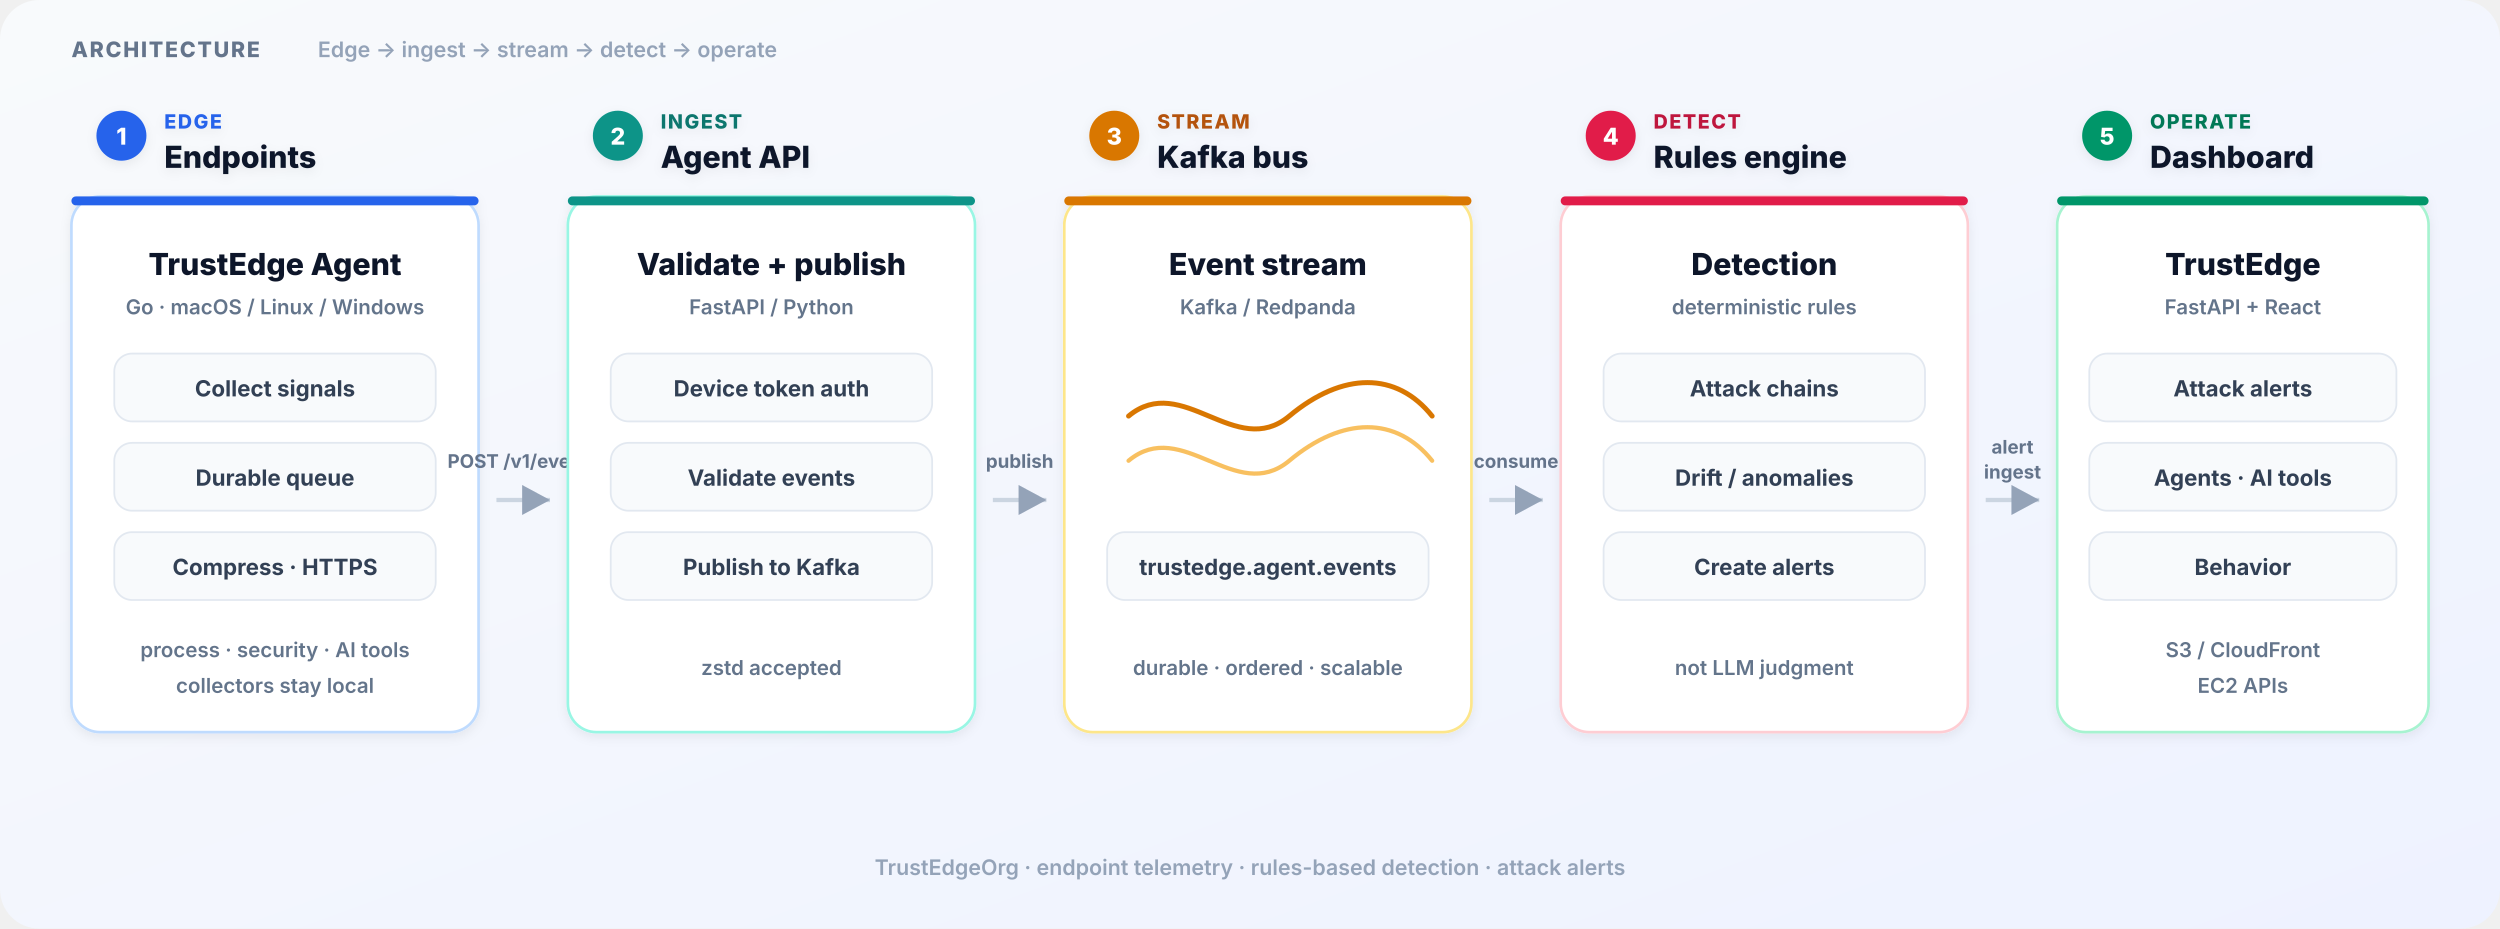
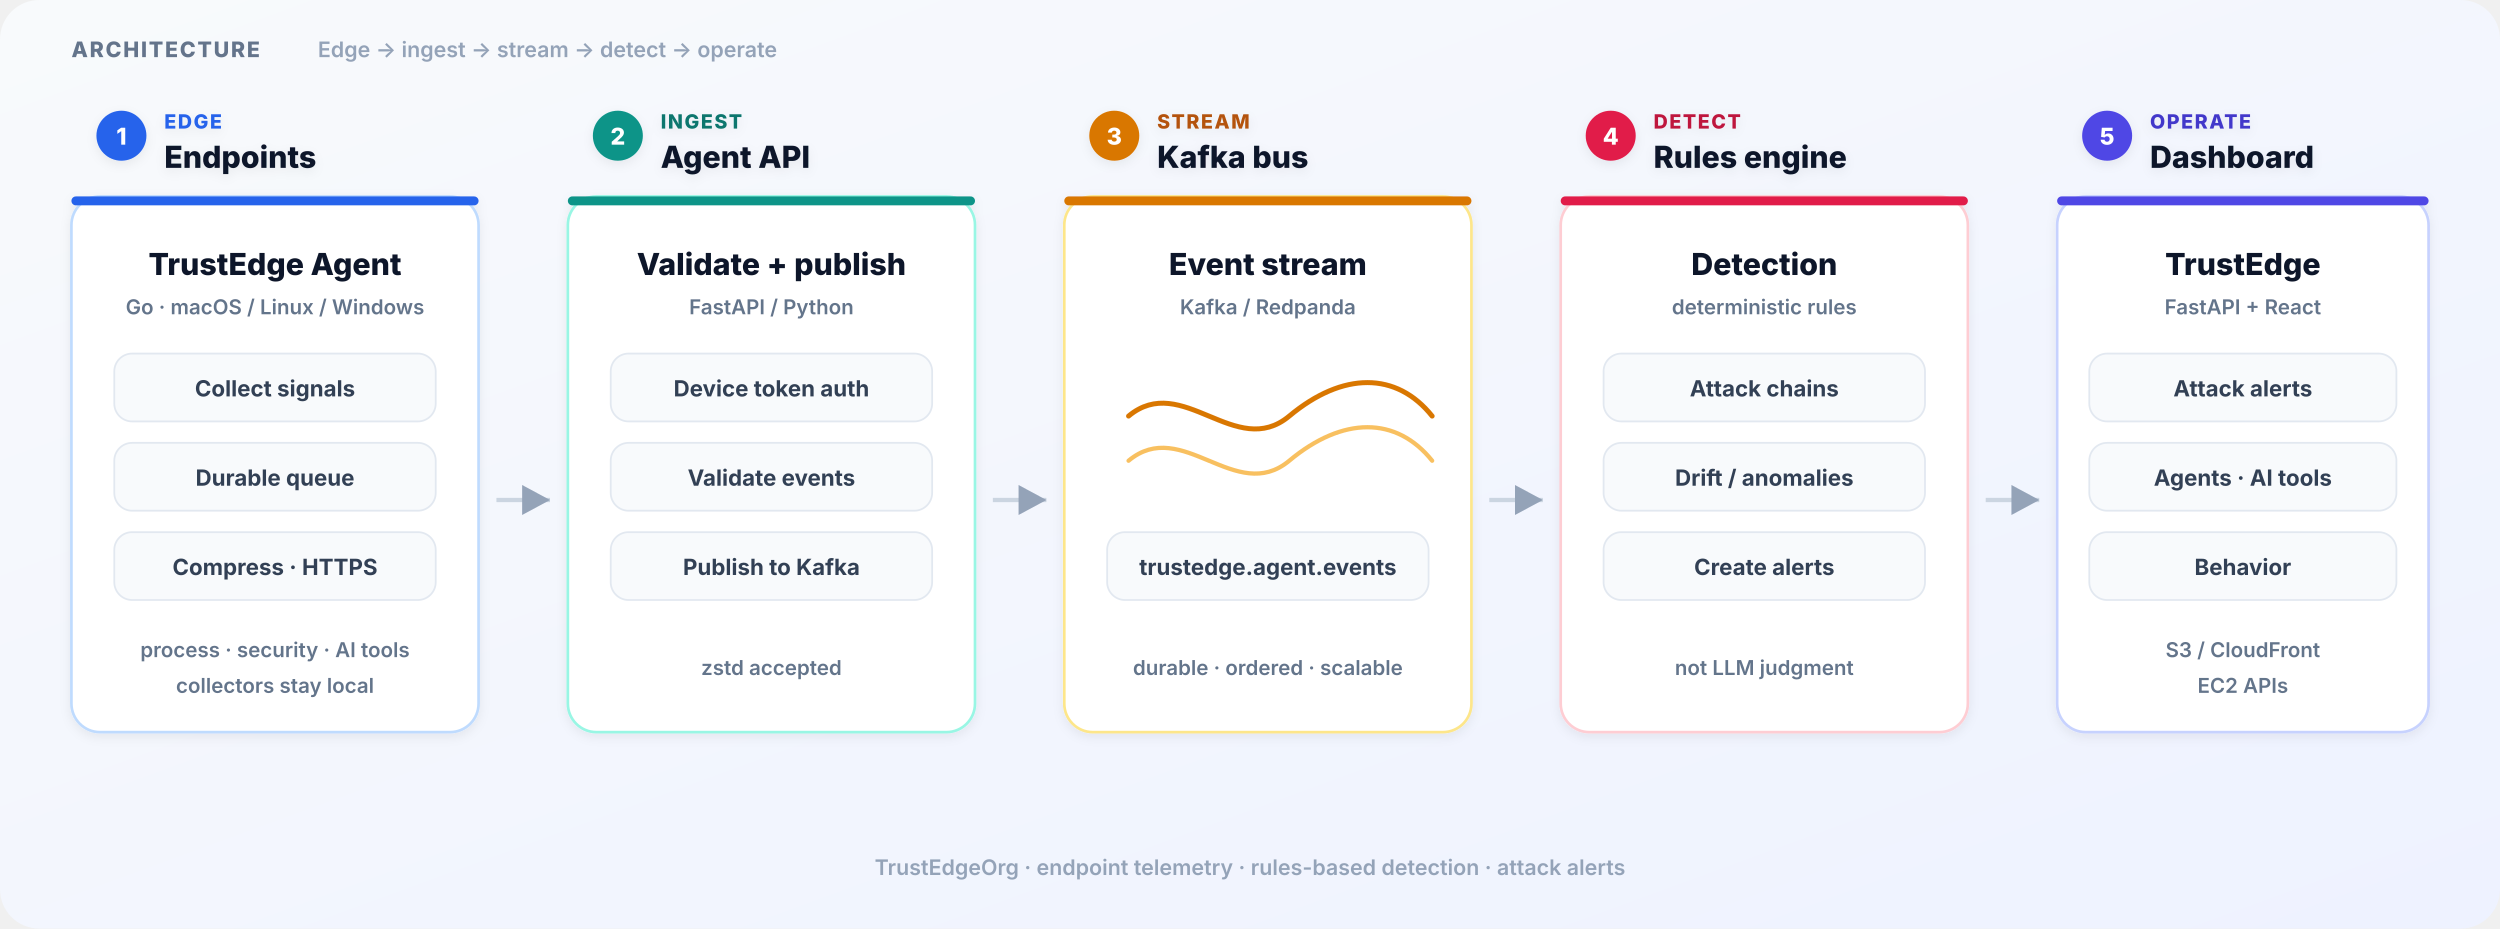
<svg xmlns="http://www.w3.org/2000/svg" viewBox="0 0 1400 520" role="img" aria-labelledby="arch-title arch-desc">
  <defs>
    <linearGradient id="arch-bg" x1="0%" y1="0%" x2="100%" y2="100%">
      <stop offset="0%" stop-color="#F8FAFC" />
      <stop offset="100%" stop-color="#EEF2FF" />
    </linearGradient>
    <linearGradient id="arch-flow" x1="0%" y1="0%" x2="100%" y2="0%">
      <stop offset="0%" stop-color="#2563EB" />
      <stop offset="35%" stop-color="#0D9488" />
      <stop offset="65%" stop-color="#D97706" />
-       <stop offset="100%" stop-color="#059669" />
+       <stop offset="100%" stop-color="#4F46E5" />
    </linearGradient>
    <marker id="arch-arr" markerWidth="8" markerHeight="8" refX="6.5" refY="3.5" orient="auto">
      <path d="M0,0 L6.5,3.5 L0,7 Z" fill="#94A3B8" />
    </marker>
    <filter id="arch-soft" x="-6%" y="-4%" width="112%" height="112%">
      <feDropShadow dx="0" dy="2" stdDeviation="3" flood-color="#0F172A" flood-opacity="0.07" />
    </filter>
    <style>
      .title { font-family: ui-sans-serif, system-ui, -apple-system, Segoe UI, sans-serif; font-size: 12px; font-weight: 800; letter-spacing: 0.08em; fill: #64748B; }
      .lead { font-family: ui-sans-serif, system-ui, -apple-system, Segoe UI, sans-serif; font-size: 12px; font-weight: 600; fill: #94A3B8; }
      .step { font-family: ui-sans-serif, system-ui, -apple-system, Segoe UI, sans-serif; font-size: 11px; font-weight: 800; letter-spacing: 0.08em; }
      .h { font-family: ui-sans-serif, system-ui, -apple-system, Segoe UI, sans-serif; font-size: 17px; font-weight: 800; fill: #0F172A; }
      .b { font-family: ui-sans-serif, system-ui, -apple-system, Segoe UI, sans-serif; font-size: 12.5px; font-weight: 700; fill: #334155; }
      .s { font-family: ui-sans-serif, system-ui, -apple-system, Segoe UI, sans-serif; font-size: 11.5px; font-weight: 600; fill: #64748B; }
      .num { font-family: ui-sans-serif, system-ui, -apple-system, Segoe UI, sans-serif; font-size: 13px; font-weight: 800; fill: #FFFFFF; }
      .foot { font-family: ui-sans-serif, system-ui, -apple-system, Segoe UI, sans-serif; font-size: 12px; font-weight: 600; fill: #94A3B8; }
-       .edge { font-family: ui-sans-serif, system-ui, -apple-system, Segoe UI, sans-serif; font-size: 10.5px; font-weight: 700; fill: #64748B; }
    </style>
  </defs>
  <rect width="1400" height="520" rx="22" fill="url(#arch-bg)" />
  <text class="title" x="40" y="32">ARCHITECTURE</text>
  <text class="lead" x="178" y="32">Edge → ingest → stream → detect → operate</text>
  <path d="M160 280 H1240" fill="none" stroke="url(#arch-flow)" stroke-width="2.5" stroke-linecap="round" opacity="0.22" />
  <g transform="translate(40,58)" filter="url(#arch-soft)">
    <circle cx="28" cy="18" r="14" fill="#2563EB" />
    <text class="num" x="28" y="23" text-anchor="middle">1</text>
    <text class="step" x="52" y="14" fill="#2563EB">EDGE</text>
    <text class="h" x="52" y="36">Endpoints</text>
    <rect y="52" width="228" height="300" rx="16" fill="#FFFFFF" stroke="#BFDBFE" stroke-width="1.5" />
    <rect y="52" width="228" height="5" rx="2.5" fill="#2563EB" />
    <text class="h" x="114" y="96" text-anchor="middle">TrustEdge Agent</text>
    <text class="s" x="114" y="118" text-anchor="middle">Go · macOS / Linux / Windows</text>
    <rect x="24" y="140" width="180" height="38" rx="10" fill="#F8FAFC" stroke="#E2E8F0" />
    <text class="b" x="114" y="164" text-anchor="middle">Collect signals</text>
    <rect x="24" y="190" width="180" height="38" rx="10" fill="#F8FAFC" stroke="#E2E8F0" />
    <text class="b" x="114" y="214" text-anchor="middle">Durable queue</text>
    <rect x="24" y="240" width="180" height="38" rx="10" fill="#F8FAFC" stroke="#E2E8F0" />
    <text class="b" x="114" y="264" text-anchor="middle">Compress · HTTPS</text>
    <text class="s" x="114" y="310" text-anchor="middle">process · security · AI tools</text>
    <text class="s" x="114" y="330" text-anchor="middle">collectors stay local</text>
  </g>
  <path d="M278 280 H308" stroke="#CBD5E1" stroke-width="2.4" marker-end="url(#arch-arr)" />
-   <text class="edge" x="293" y="262" text-anchor="middle">POST /v1/events</text>
  <g transform="translate(318,58)" filter="url(#arch-soft)">
    <circle cx="28" cy="18" r="14" fill="#0D9488" />
    <text class="num" x="28" y="23" text-anchor="middle">2</text>
    <text class="step" x="52" y="14" fill="#0F766E">INGEST</text>
    <text class="h" x="52" y="36">Agent API</text>
    <rect y="52" width="228" height="300" rx="16" fill="#FFFFFF" stroke="#99F6E4" stroke-width="1.5" />
    <rect y="52" width="228" height="5" rx="2.5" fill="#0D9488" />
    <text class="h" x="114" y="96" text-anchor="middle">Validate + publish</text>
    <text class="s" x="114" y="118" text-anchor="middle">FastAPI / Python</text>
    <rect x="24" y="140" width="180" height="38" rx="10" fill="#F8FAFC" stroke="#E2E8F0" />
    <text class="b" x="114" y="164" text-anchor="middle">Device token auth</text>
    <rect x="24" y="190" width="180" height="38" rx="10" fill="#F8FAFC" stroke="#E2E8F0" />
    <text class="b" x="114" y="214" text-anchor="middle">Validate events</text>
    <rect x="24" y="240" width="180" height="38" rx="10" fill="#F8FAFC" stroke="#E2E8F0" />
    <text class="b" x="114" y="264" text-anchor="middle">Publish to Kafka</text>
    <text class="s" x="114" y="320" text-anchor="middle">zstd accepted</text>
  </g>
  <path d="M556 280 H586" stroke="#CBD5E1" stroke-width="2.4" marker-end="url(#arch-arr)" />
-   <text class="edge" x="571" y="262" text-anchor="middle">publish</text>
  <g transform="translate(596,58)" filter="url(#arch-soft)">
    <circle cx="28" cy="18" r="14" fill="#D97706" />
    <text class="num" x="28" y="23" text-anchor="middle">3</text>
    <text class="step" x="52" y="14" fill="#B45309">STREAM</text>
    <text class="h" x="52" y="36">Kafka bus</text>
    <rect y="52" width="228" height="300" rx="16" fill="#FFFFFF" stroke="#FDE68A" stroke-width="1.5" />
    <rect y="52" width="228" height="5" rx="2.5" fill="#D97706" />
    <text class="h" x="114" y="96" text-anchor="middle">Event stream</text>
    <text class="s" x="114" y="118" text-anchor="middle">Kafka / Redpanda</text>
    <path d="M36 175 C66 150 96 200 126 175 S186 150 206 175" fill="none" stroke="#D97706" stroke-width="2.8" stroke-linecap="round" />
    <path d="M36 200 C66 175 96 225 126 200 S186 175 206 200" fill="none" stroke="#F59E0B" stroke-width="2.4" stroke-linecap="round" opacity="0.65" />
    <rect x="24" y="240" width="180" height="38" rx="10" fill="#F8FAFC" stroke="#E2E8F0" />
    <text class="b" x="114" y="264" text-anchor="middle">trustedge.agent.events</text>
    <text class="s" x="114" y="320" text-anchor="middle">durable · ordered · scalable</text>
  </g>
  <path d="M834 280 H864" stroke="#CBD5E1" stroke-width="2.4" marker-end="url(#arch-arr)" />
-   <text class="edge" x="849" y="262" text-anchor="middle">consume</text>
  <g transform="translate(874,58)" filter="url(#arch-soft)">
    <circle cx="28" cy="18" r="14" fill="#E11D48" />
    <text class="num" x="28" y="23" text-anchor="middle">4</text>
    <text class="step" x="52" y="14" fill="#BE123C">DETECT</text>
    <text class="h" x="52" y="36">Rules engine</text>
    <rect y="52" width="228" height="300" rx="16" fill="#FFFFFF" stroke="#FECDD3" stroke-width="1.5" />
    <rect y="52" width="228" height="5" rx="2.5" fill="#E11D48" />
    <text class="h" x="114" y="96" text-anchor="middle">Detection</text>
    <text class="s" x="114" y="118" text-anchor="middle">deterministic rules</text>
    <rect x="24" y="140" width="180" height="38" rx="10" fill="#F8FAFC" stroke="#E2E8F0" />
    <text class="b" x="114" y="164" text-anchor="middle">Attack chains</text>
    <rect x="24" y="190" width="180" height="38" rx="10" fill="#F8FAFC" stroke="#E2E8F0" />
    <text class="b" x="114" y="214" text-anchor="middle">Drift / anomalies</text>
    <rect x="24" y="240" width="180" height="38" rx="10" fill="#F8FAFC" stroke="#E2E8F0" />
    <text class="b" x="114" y="264" text-anchor="middle">Create alerts</text>
    <text class="s" x="114" y="320" text-anchor="middle">not LLM judgment</text>
  </g>
  <path d="M1112 280 H1142" stroke="#CBD5E1" stroke-width="2.4" marker-end="url(#arch-arr)" />
-   <text class="edge" x="1127" y="254" text-anchor="middle">alert</text>
-   <text class="edge" x="1127" y="268" text-anchor="middle">ingest</text>
  <g transform="translate(1152,58)" filter="url(#arch-soft)">
-     <circle cx="28" cy="18" r="14" fill="#059669" />
+     <circle cx="28" cy="18" r="14" fill="#4F46E5" />
    <text class="num" x="28" y="23" text-anchor="middle">5</text>
-     <text class="step" x="52" y="14" fill="#047857">OPERATE</text>
+     <text class="step" x="52" y="14" fill="#4338CA">OPERATE</text>
    <text class="h" x="52" y="36">Dashboard</text>
-     <rect y="52" width="208" height="300" rx="16" fill="#FFFFFF" stroke="#A7F3D0" stroke-width="1.5" />
-     <rect y="52" width="208" height="5" rx="2.5" fill="#059669" />
+     <rect y="52" width="208" height="300" rx="16" fill="#FFFFFF" stroke="#C7D2FE" stroke-width="1.5" />
+     <rect y="52" width="208" height="5" rx="2.5" fill="#4F46E5" />
    <text class="h" x="104" y="96" text-anchor="middle">TrustEdge</text>
    <text class="s" x="104" y="118" text-anchor="middle">FastAPI + React</text>
    <rect x="18" y="140" width="172" height="38" rx="10" fill="#F8FAFC" stroke="#E2E8F0" />
    <text class="b" x="104" y="164" text-anchor="middle">Attack alerts</text>
    <rect x="18" y="190" width="172" height="38" rx="10" fill="#F8FAFC" stroke="#E2E8F0" />
    <text class="b" x="104" y="214" text-anchor="middle">Agents · AI tools</text>
    <rect x="18" y="240" width="172" height="38" rx="10" fill="#F8FAFC" stroke="#E2E8F0" />
    <text class="b" x="104" y="264" text-anchor="middle">Behavior</text>
    <text class="s" x="104" y="310" text-anchor="middle">S3 / CloudFront</text>
    <text class="s" x="104" y="330" text-anchor="middle">EC2 APIs</text>
  </g>
  <text class="foot" x="700" y="490" text-anchor="middle">TrustEdgeOrg · endpoint telemetry · rules-based detection · attack alerts</text>
</svg>
